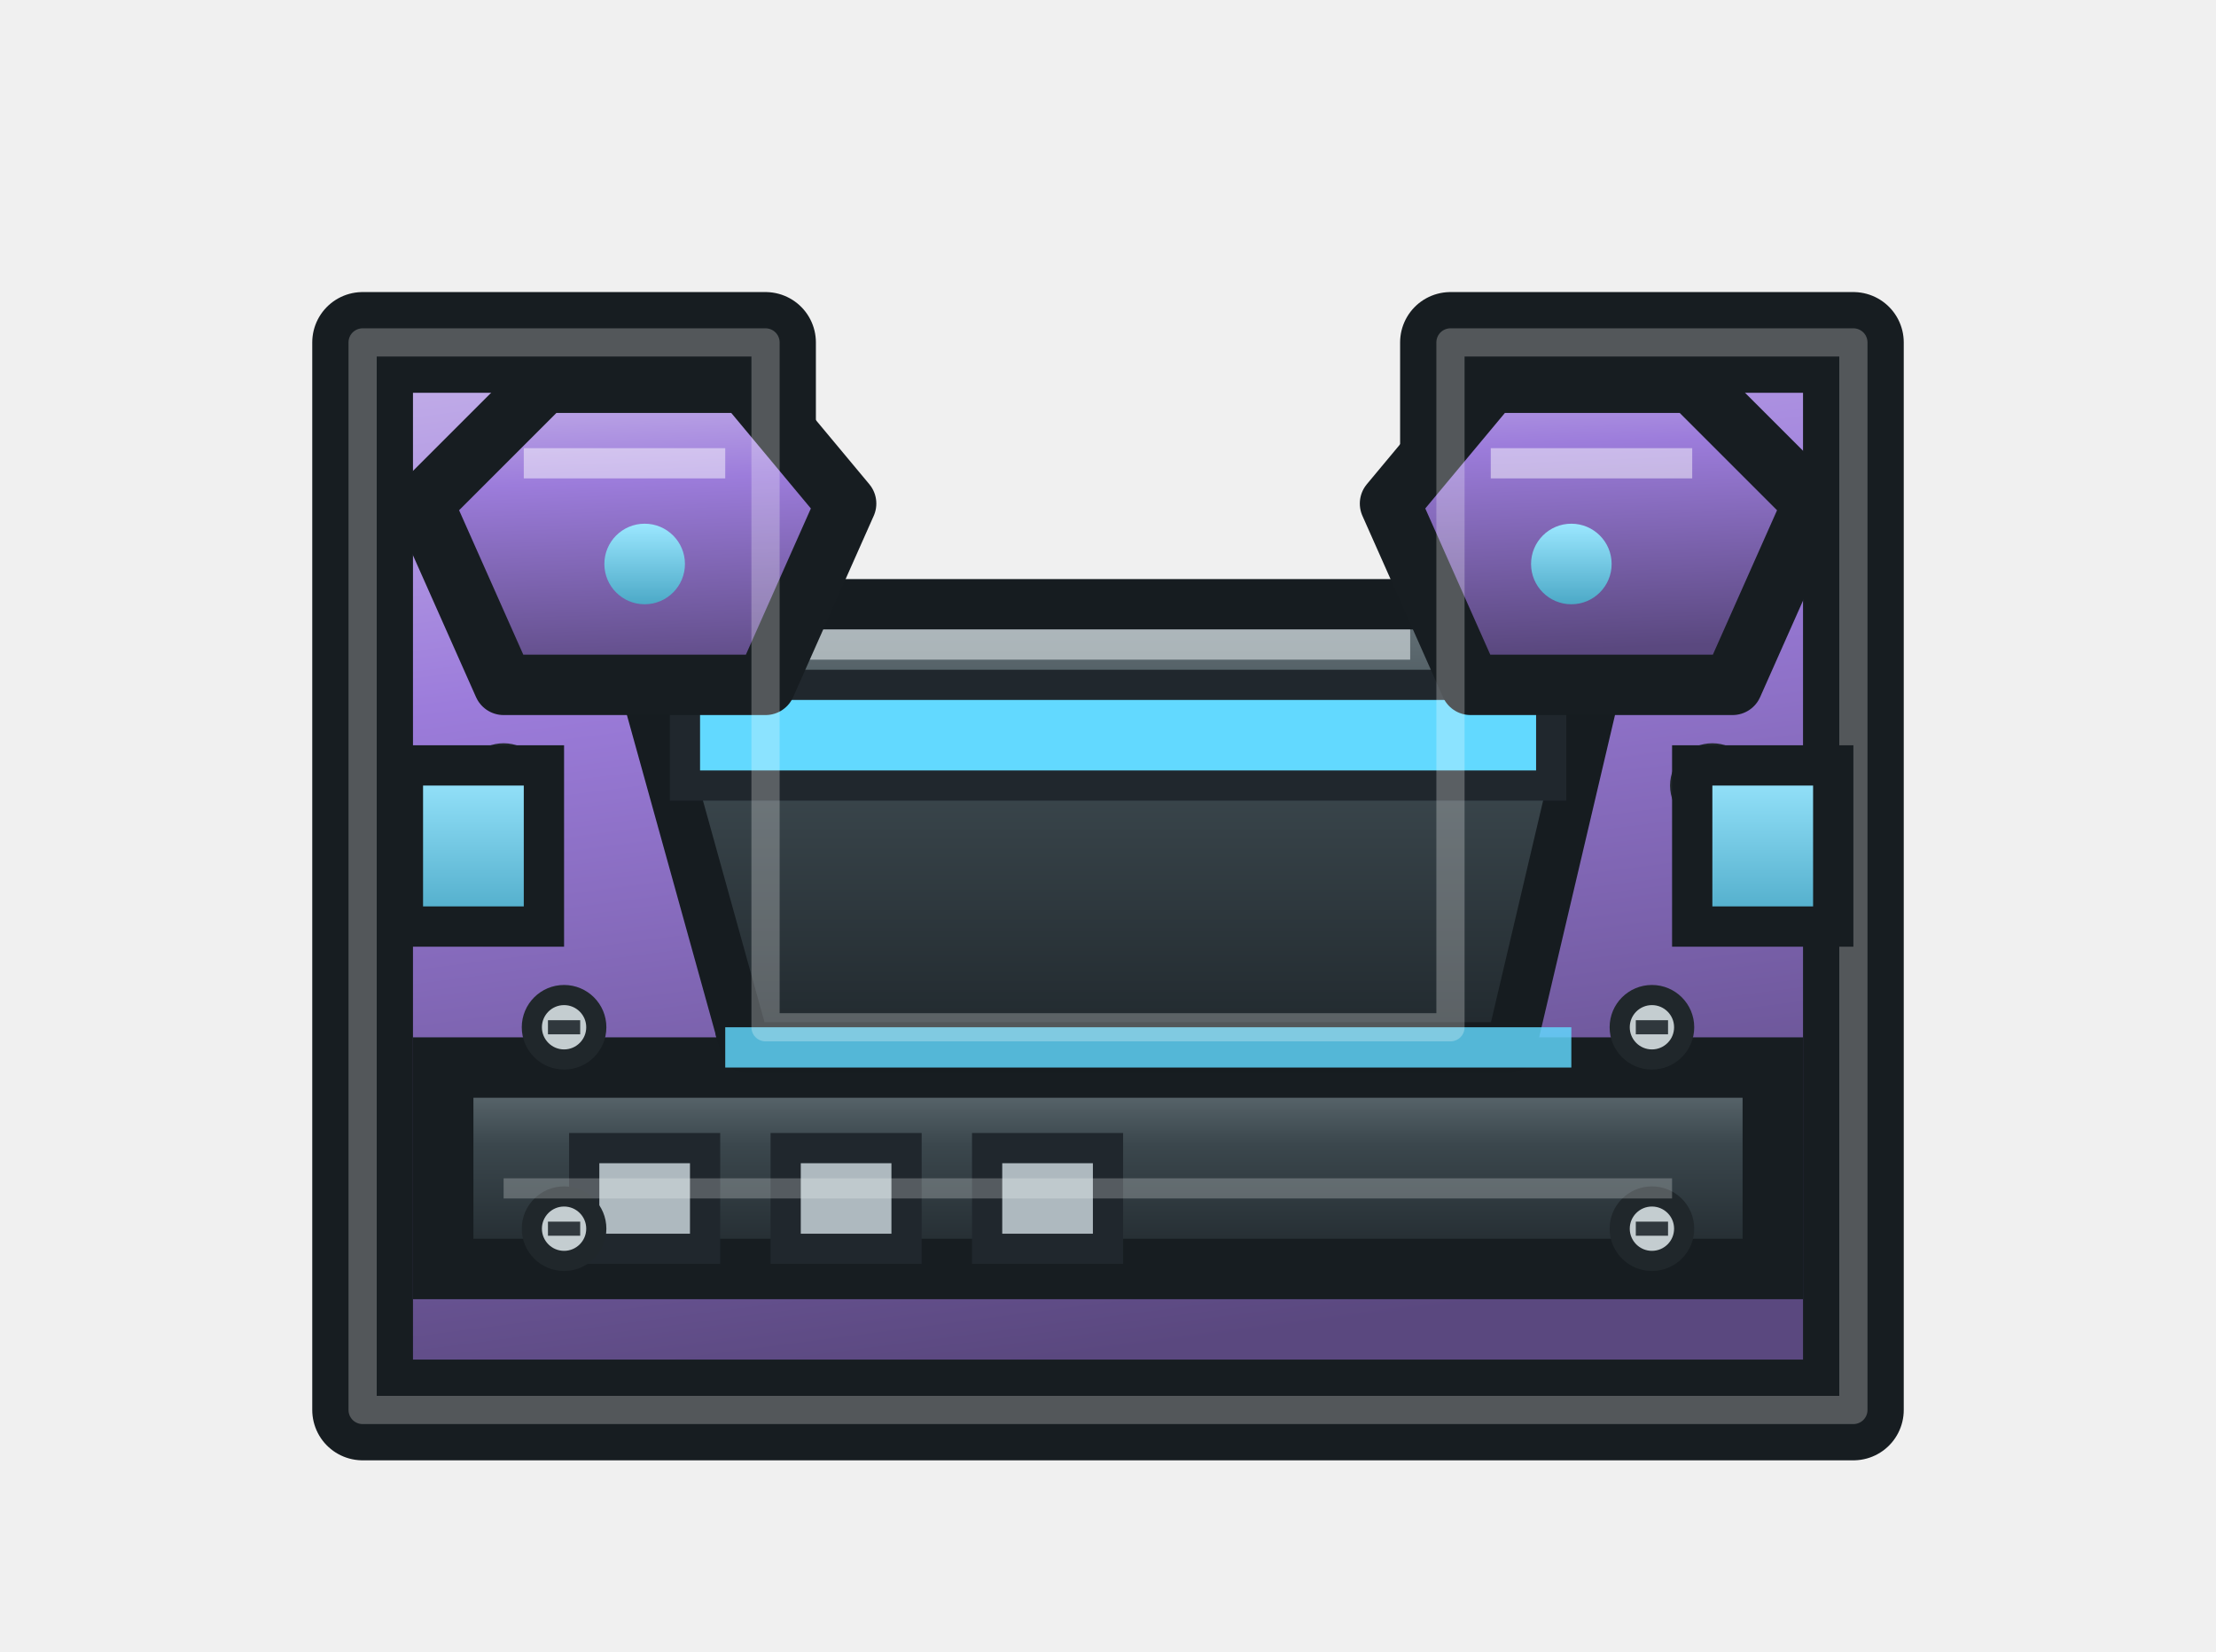
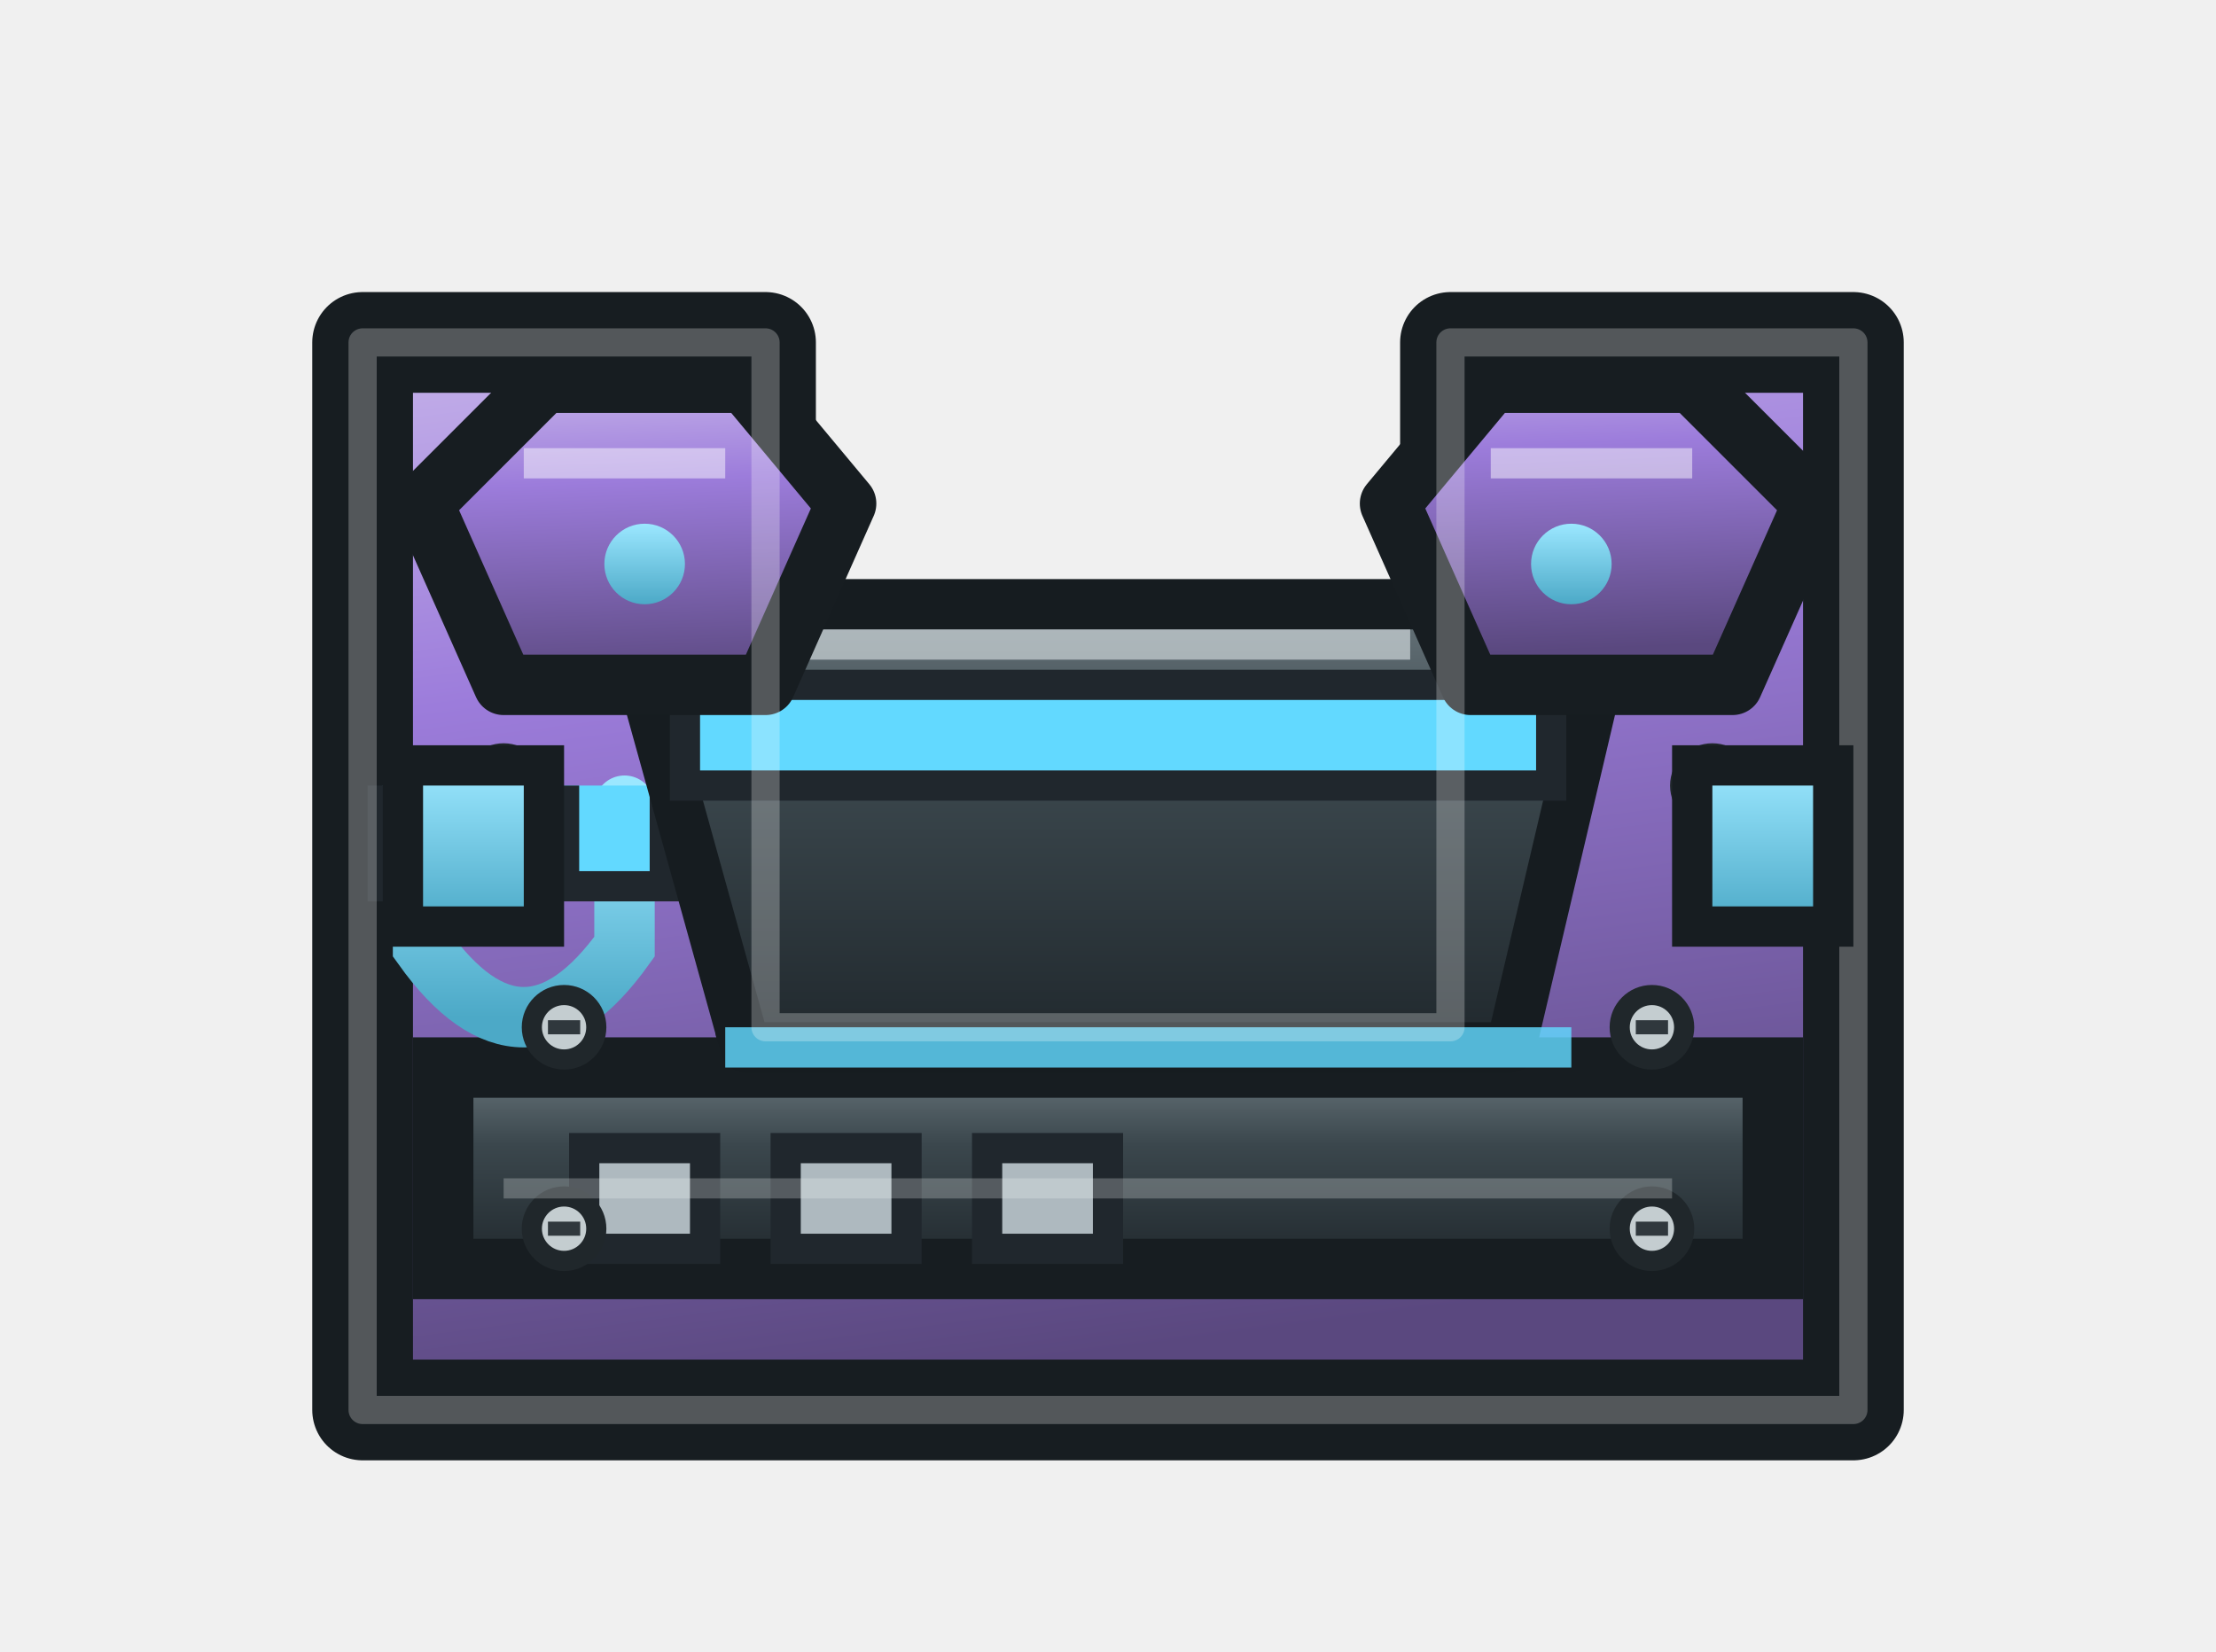
<svg xmlns="http://www.w3.org/2000/svg" viewBox="0 0 110 82" role="img" aria-label="MIK-0 body">
  <defs>
    <linearGradient id="kedi-body-shell" x1="0" y1="0" x2="0.18" y2="1">
      <stop stop-color="#c6b3ea" />
      <stop offset=".34" stop-color="#9c7cdb" />
      <stop offset="1" stop-color="#5a487f" />
    </linearGradient>
    <linearGradient id="kedi-body-metal" x1="0" y1="0" x2="0" y2="1">
      <stop stop-color="#67747a" />
      <stop offset=".38" stop-color="#3b474d" />
      <stop offset="1" stop-color="#20282d" />
    </linearGradient>
    <linearGradient id="kedi-body-accent" x1="0" y1="0" x2="0" y2="1">
      <stop stop-color="#9be7ff" />
      <stop offset="1" stop-color="#4ca9c7" />
    </linearGradient>
    <linearGradient id="kedi-body-glass" x1="0" y1="0" x2="0" y2="1">
      <stop stop-color="#263a43" />
      <stop offset=".55" stop-color="#101b20" />
      <stop offset="1" stop-color="#070d11" />
    </linearGradient>
  </defs>
  <g>
    <path d="M18 17h20v34h34V17h20v53H18z" fill="url(#kedi-body-shell)" stroke="#171d21" stroke-width="5" stroke-linejoin="round" />
    <path d="M22 53h66v10H22z" fill="url(#kedi-body-metal)" stroke="#171d21" stroke-width="3" />
+     <path d="M21 40v7q5 7 10 0v-7" fill="none" stroke="url(#kedi-body-accent)" stroke-width="3" stroke-linecap="round" />
+     <path d="M19 39v5h5v-5m4 0v5h5v-5" fill="#62d9ff" stroke="#20272d" stroke-width="1.5" />
    <path d="M32 34 38 30h34l7 5-4 17H37z" fill="url(#kedi-body-metal)" stroke="#161c20" stroke-width="2.5" stroke-linejoin="round" />
    <path d="M38 32h32" stroke="#dbe4e7" stroke-opacity=".62" stroke-width="1.5" />
    <path d="M36 52h42" stroke="#62d9ff" stroke-width="2" stroke-opacity=".82" />
    <path d="M34 34h43v5H34z" fill="#62d9ff" stroke="#20272d" stroke-width="1.5" />
    <path d="M21 25 27 19h10l5 6-4 9H25zM69 25l5-6h10l6 6-4 9H73z" fill="url(#kedi-body-shell)" stroke="#171d21" stroke-width="3" stroke-linejoin="round" />
    <path d="M26 23h10M74 23h10" stroke="#ffffff" stroke-opacity=".48" stroke-width="1.5" />
    <circle cx="32" cy="28" r="2" fill="url(#kedi-body-accent)" />
    <circle cx="78" cy="28" r="2" fill="url(#kedi-body-accent)" />
    <path d="M29 57h6v5h-6z" fill="#aeb9bf" stroke="#20272d" stroke-width="1.5" />
    <path d="M39 57h6v5h-6z" fill="#aeb9bf" stroke="#20272d" stroke-width="1.5" />
    <path d="M49 57h6v5h-6z" fill="#aeb9bf" stroke="#20272d" stroke-width="1.5" />
    <circle cx="25" cy="39" r="1.6" fill="#c4cdd0" stroke="#20272b" stroke-width="1" />
    <path d="M24.2 39h1.6" stroke="#30383d" stroke-width=".7" />
    <circle cx="85" cy="39" r="1.6" fill="#c4cdd0" stroke="#20272b" stroke-width="1" />
    <path d="M84.2 39h1.6" stroke="#30383d" stroke-width=".7" />
    <circle cx="28" cy="51" r="1.6" fill="#c4cdd0" stroke="#20272b" stroke-width="1" />
    <path d="M27.2 51h1.6" stroke="#30383d" stroke-width=".7" />
    <circle cx="82" cy="51" r="1.6" fill="#c4cdd0" stroke="#20272b" stroke-width="1" />
    <path d="M81.2 51h1.6" stroke="#30383d" stroke-width=".7" />
    <circle cx="28" cy="61" r="1.6" fill="#c4cdd0" stroke="#20272b" stroke-width="1" />
    <path d="M27.2 61h1.6" stroke="#30383d" stroke-width=".7" />
    <circle cx="82" cy="61" r="1.6" fill="#c4cdd0" stroke="#20272b" stroke-width="1" />
    <path d="M81.2 61h1.6" stroke="#30383d" stroke-width=".7" />
    <path d="M18 17h20v34h34V17h20v53H18z" fill="none" stroke="#ffffff" stroke-opacity=".26" stroke-width="1.4" stroke-linejoin="round" />
    <path d="M25 59h58" stroke="#f5f8fa" stroke-opacity=".25" stroke-width="1" />
    <path d="M20 38h7v8h-7zM84 38h7v8h-7z" fill="url(#kedi-body-accent)" stroke="#171d21" stroke-width="2" />
  </g>
</svg>
